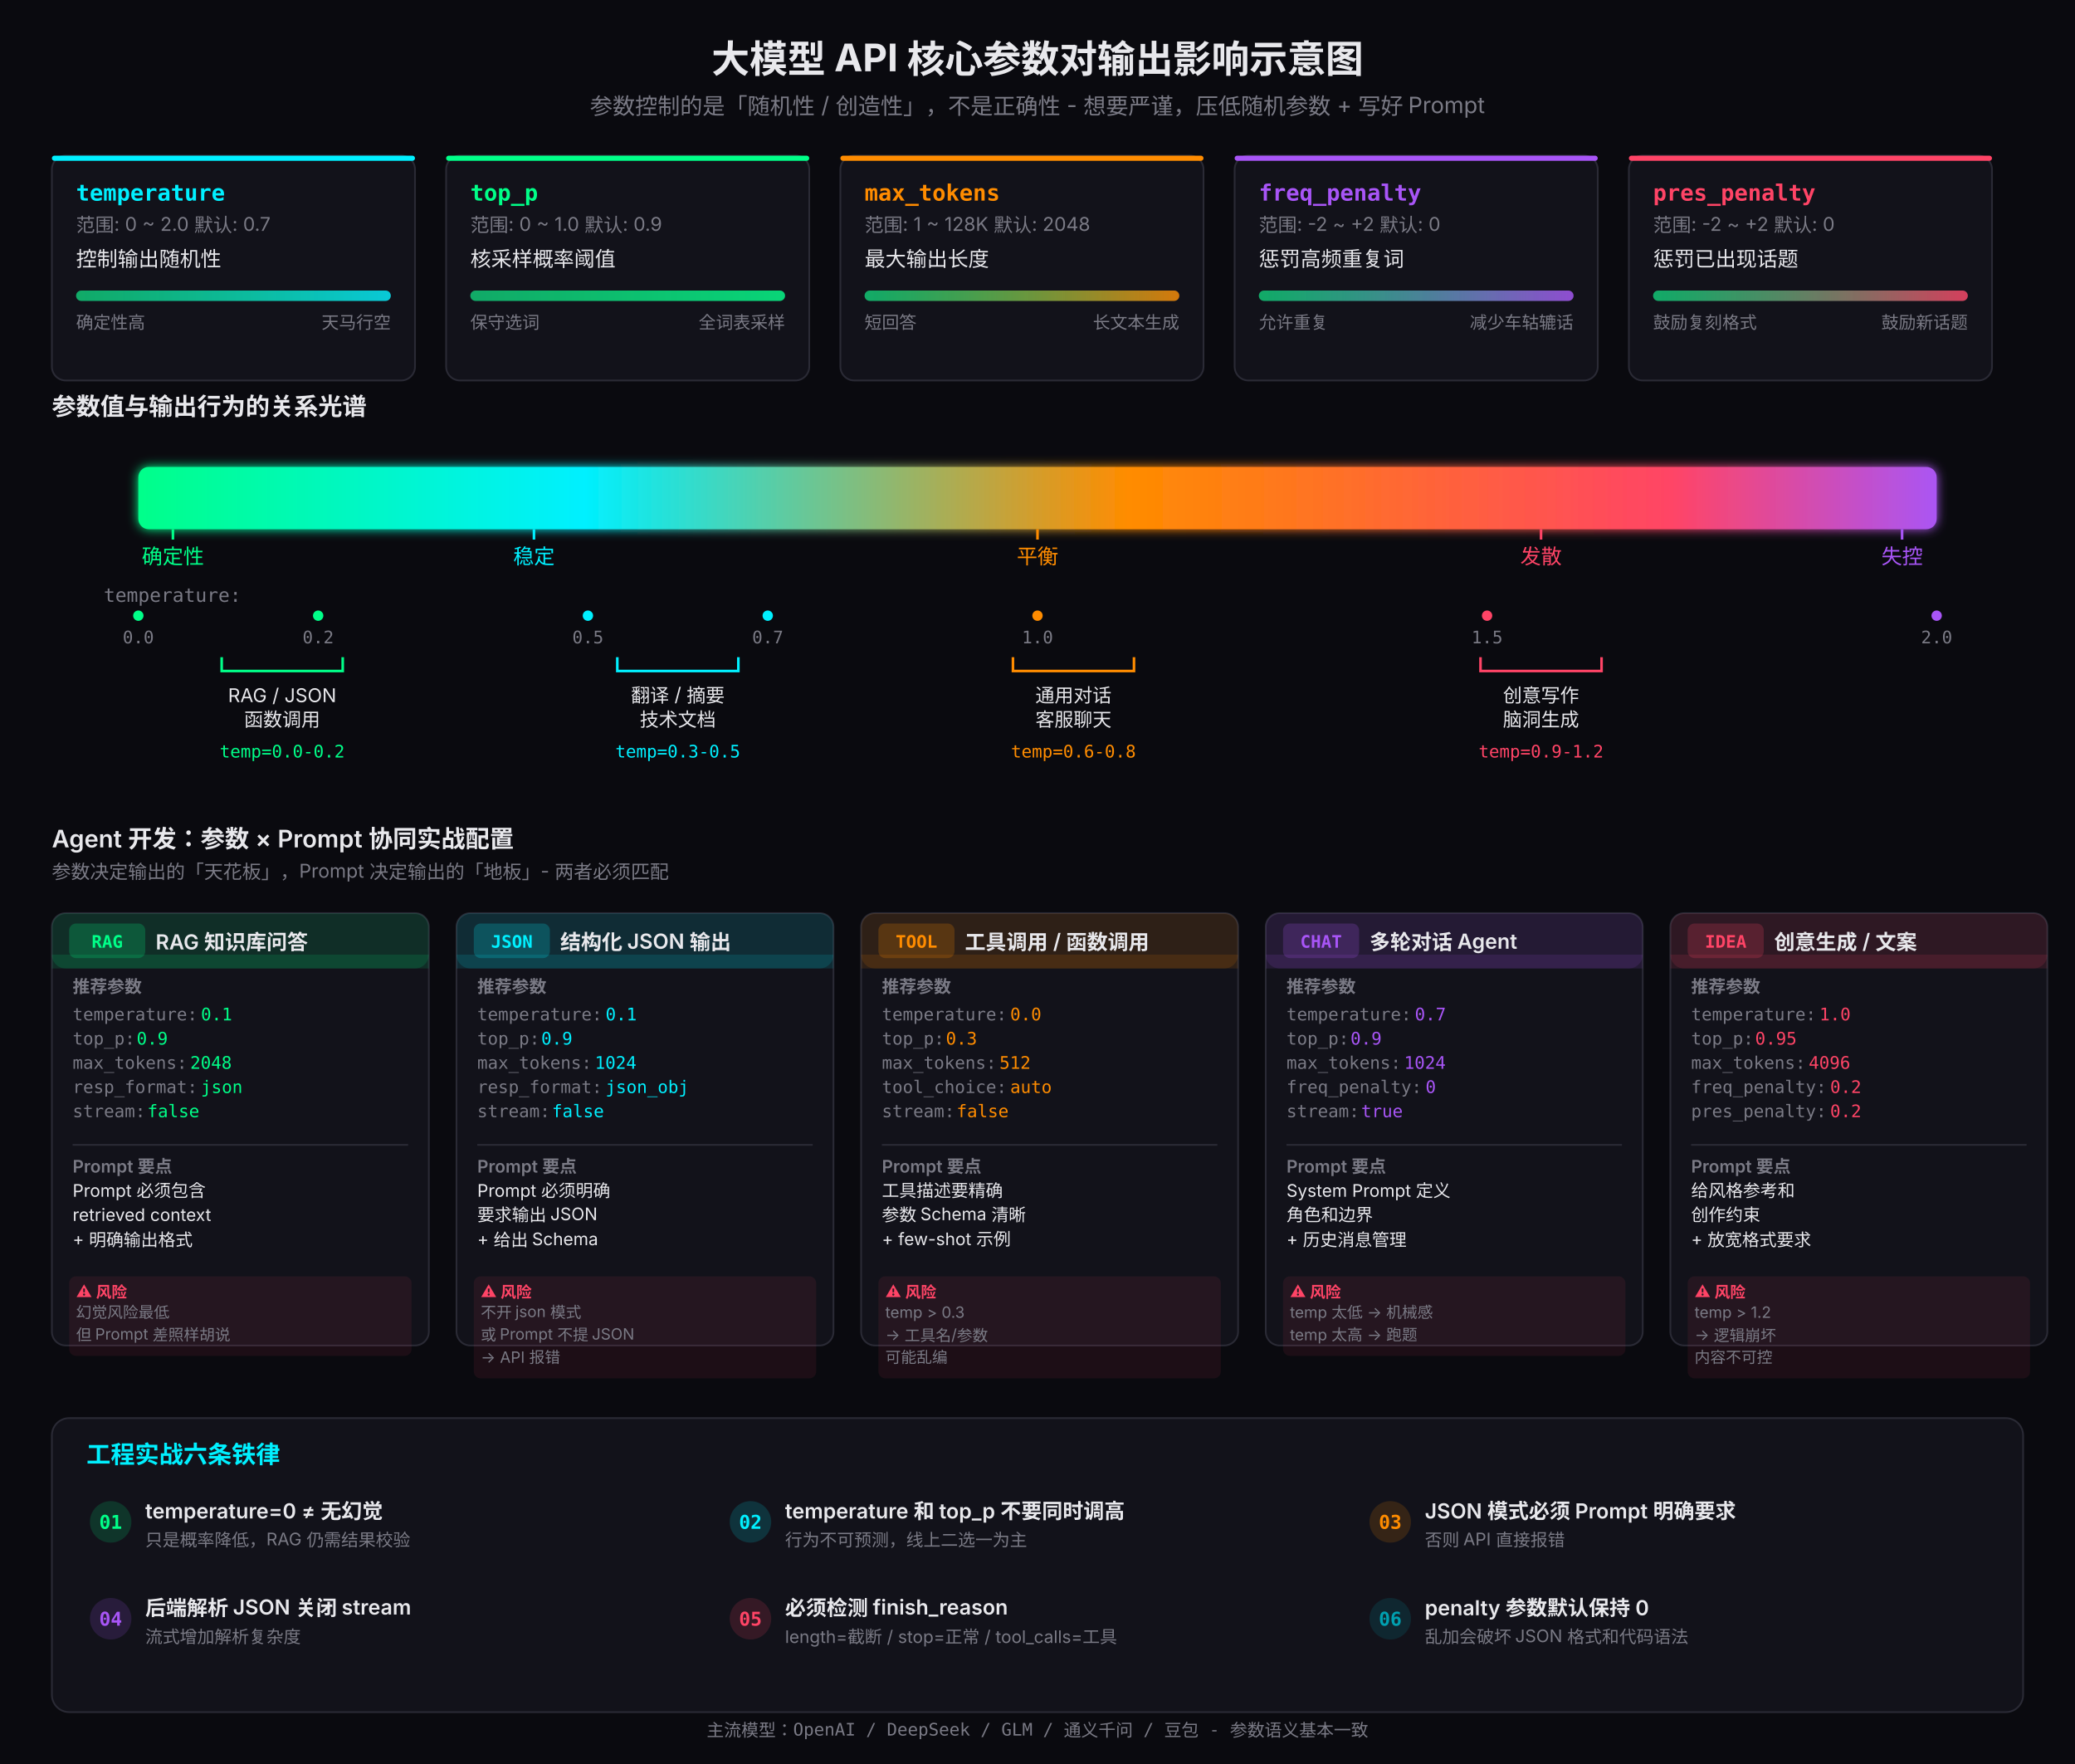
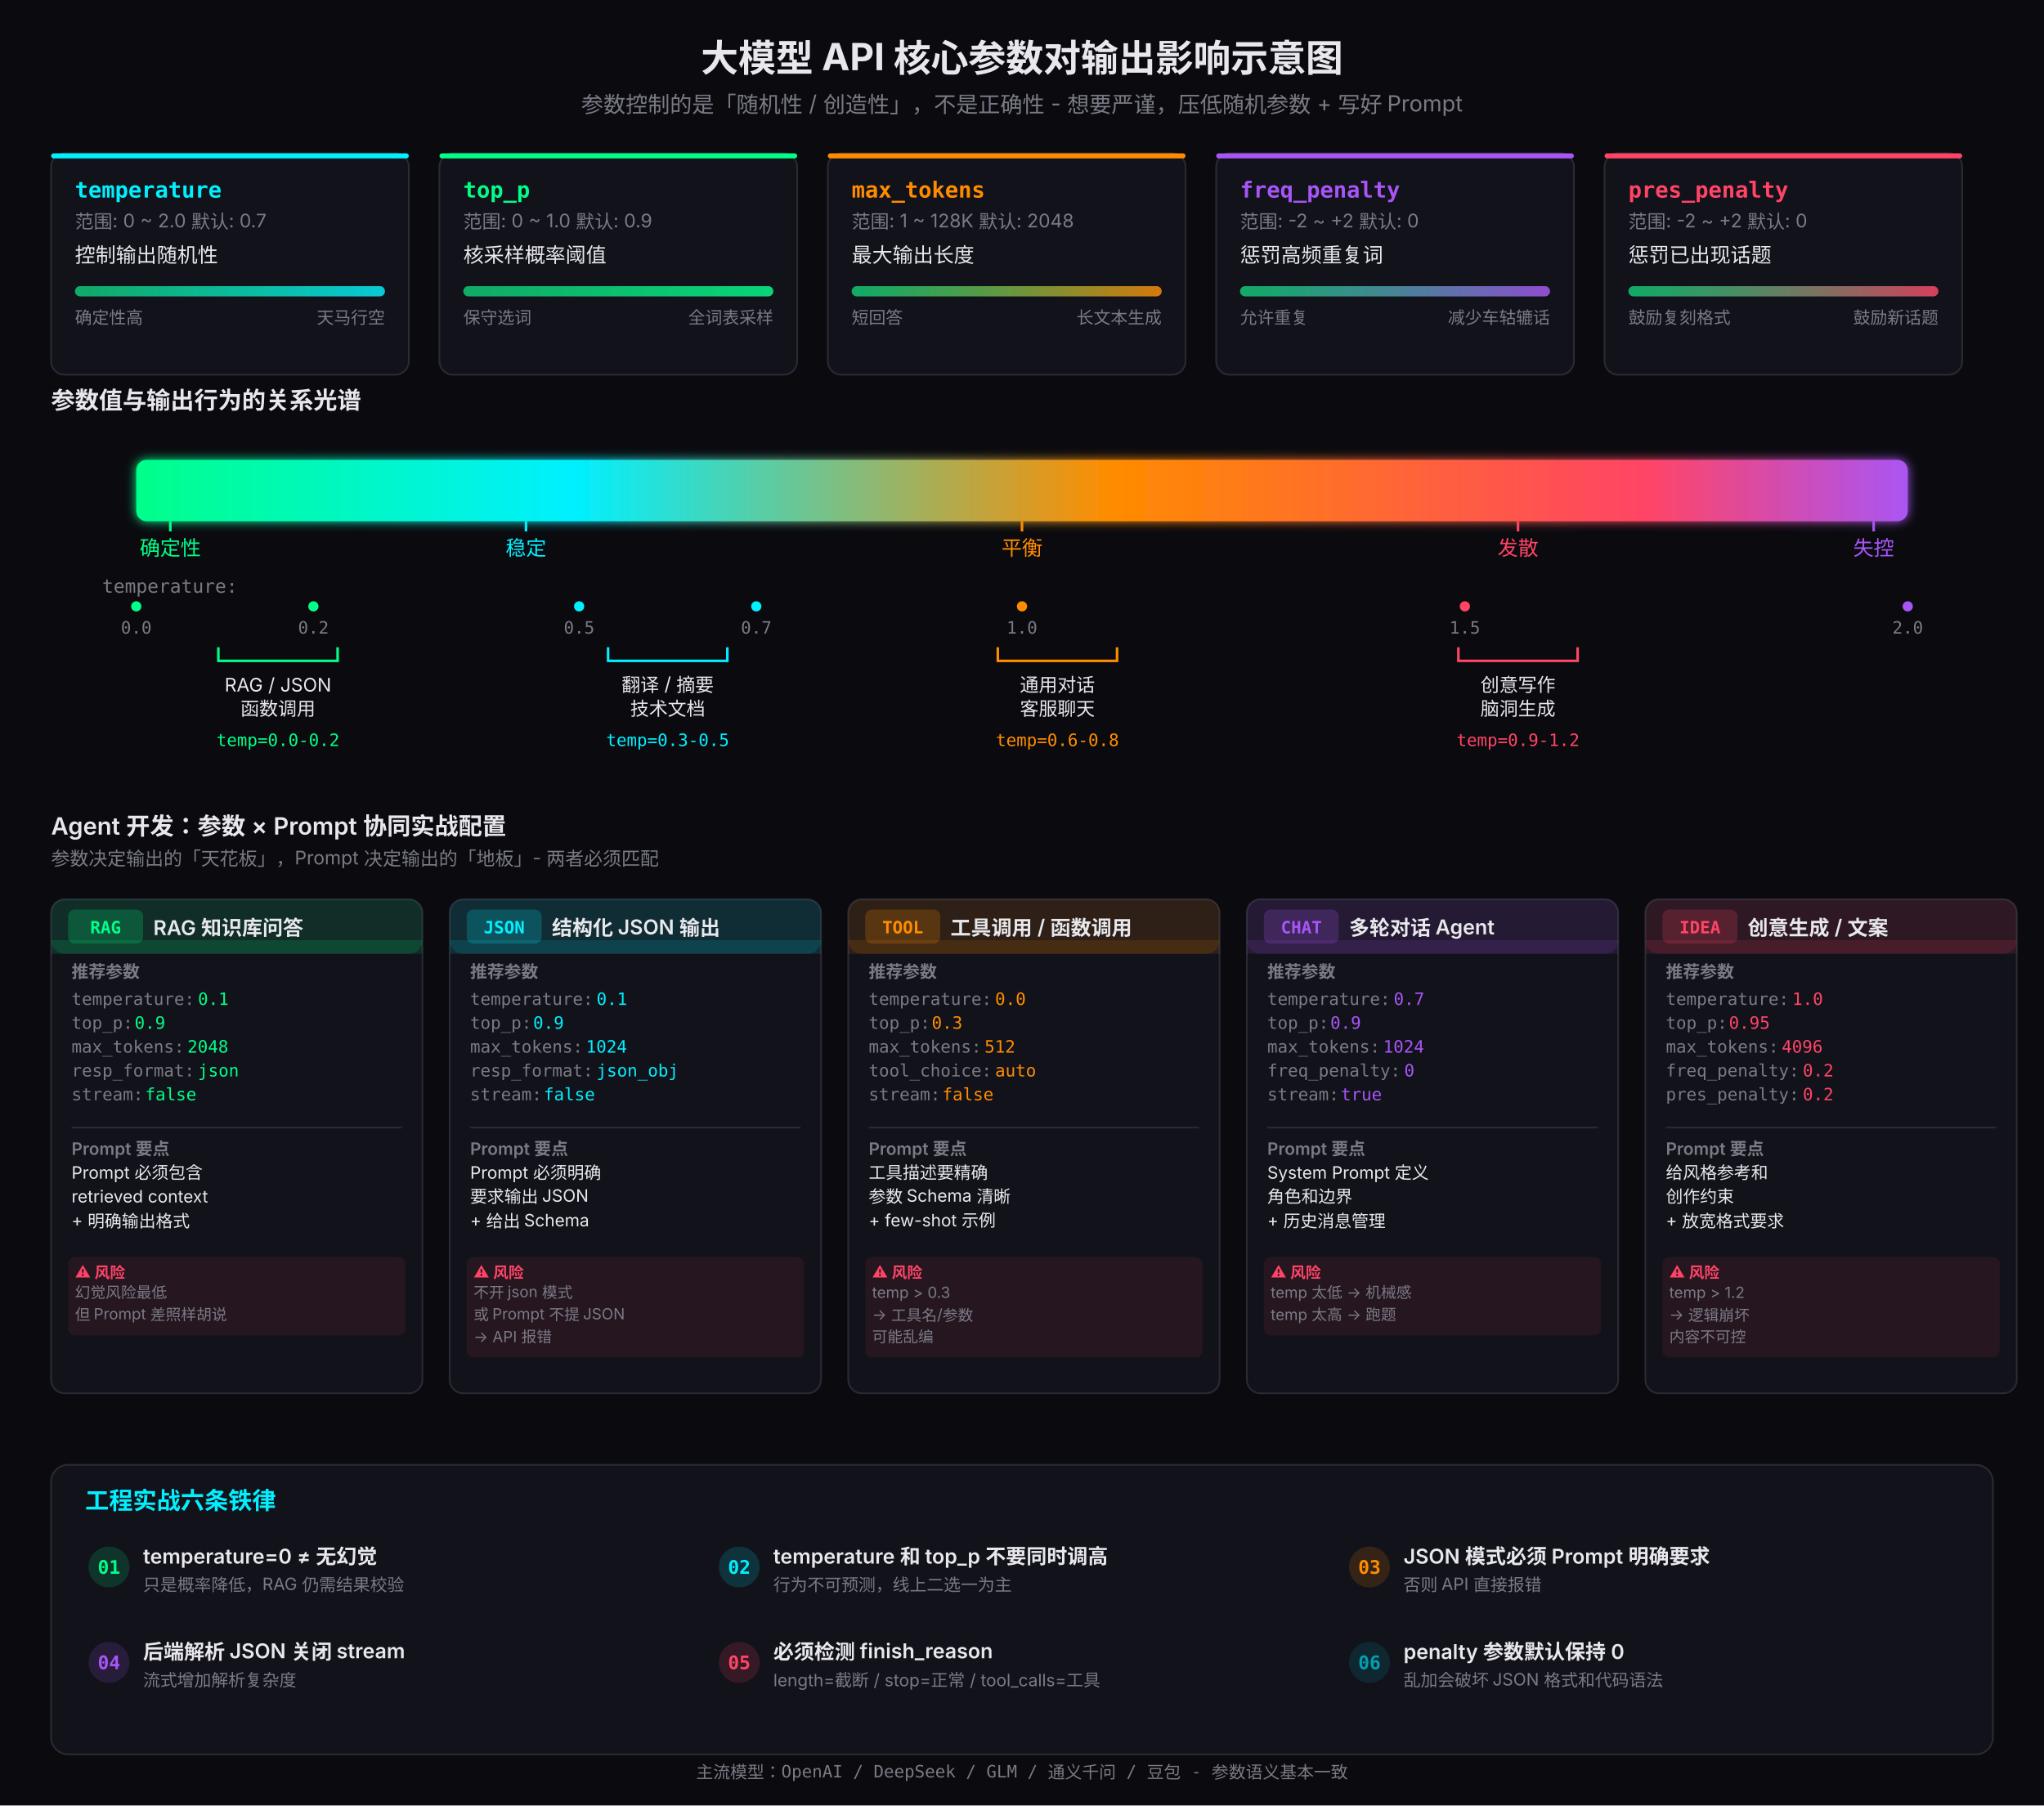
- <svg xmlns="http://www.w3.org/2000/svg" viewBox="0 0 1200 1020" font-family="Inter, sans-serif">
+ <svg xmlns="http://www.w3.org/2000/svg" viewBox="0 0 1200 1060" font-family="Inter, sans-serif">
  <defs>
    <marker id="arrow" markerWidth="8" markerHeight="6" refX="8" refY="3" orient="auto">
      <path d="M0,0 L8,3 L0,6 Z" fill="#7a7a85" />
    </marker>
    <marker id="arrow-accent" markerWidth="8" markerHeight="6" refX="8" refY="3" orient="auto">
      <path d="M0,0 L8,3 L0,6 Z" fill="#00f0ff" />
    </marker>
    <linearGradient id="spectrum-grad" x1="0%" y1="0%" x2="100%" y2="0%">
      <stop offset="0%" stop-color="#00ff88" />
      <stop offset="25%" stop-color="#00f0ff" />
      <stop offset="55%" stop-color="#ff8c00" />
      <stop offset="85%" stop-color="#ff4466" />
      <stop offset="100%" stop-color="#a855f7" />
    </linearGradient>
    <filter id="glow" x="-20%" y="-20%" width="140%" height="140%">
      <feGaussianBlur stdDeviation="3" result="blur" />
      <feMerge>
        <feMergeNode in="blur" />
        <feMergeNode in="SourceGraphic" />
      </feMerge>
    </filter>
  </defs>
-   <rect width="1200" height="1020" fill="#0a0a0f" />
+   <rect width="1200" height="1060" fill="#0a0a0f" />
  <text x="600" y="42" text-anchor="middle" font-size="22" font-weight="700" fill="#e8e8ec">大模型 API 核心参数对输出影响示意图</text>
  <text x="600" y="66" text-anchor="middle" font-size="13" fill="#7a7a85">参数控制的是「随机性 / 创造性」，不是正确性 - 想要严谨，压低随机参数 + 写好 Prompt</text>
  <rect x="30" y="90" width="210" height="130" rx="8" fill="#12121a" stroke="#2a2a35" stroke-width="1" />
  <rect x="30" y="90" width="210" height="3" rx="1.5" fill="#00f0ff" />
  <text x="44" y="116" font-size="13" font-weight="600" fill="#00f0ff" font-family="JetBrains Mono, monospace">temperature</text>
  <text x="44" y="134" font-size="11" fill="#7a7a85">范围: 0 ~ 2.0  默认: 0.7</text>
  <text x="44" y="154" font-size="12" fill="#e8e8ec">控制输出随机性</text>
  <rect x="44" y="168" width="182" height="6" rx="3" fill="#2a2a35" />
  <linearGradient id="mini-grad-0" x1="0%" y1="0%" x2="100%" y2="0%">
    <stop offset="0%" stop-color="#00ff88" stop-opacity="0.6" />
    <stop offset="100%" stop-color="#00f0ff" stop-opacity="0.8" />
  </linearGradient>
  <rect x="44" y="168" width="182" height="6" rx="3" fill="url(#mini-grad-0)" />
  <text x="44" y="190" font-size="10" fill="#7a7a85">确定性高</text>
  <text x="226" y="190" text-anchor="end" font-size="10" fill="#7a7a85">天马行空</text>
  <rect x="258" y="90" width="210" height="130" rx="8" fill="#12121a" stroke="#2a2a35" stroke-width="1" />
  <rect x="258" y="90" width="210" height="3" rx="1.5" fill="#00ff88" />
  <text x="272" y="116" font-size="13" font-weight="600" fill="#00ff88" font-family="JetBrains Mono, monospace">top_p</text>
  <text x="272" y="134" font-size="11" fill="#7a7a85">范围: 0 ~ 1.0  默认: 0.9</text>
  <text x="272" y="154" font-size="12" fill="#e8e8ec">核采样概率阈值</text>
  <rect x="272" y="168" width="182" height="6" rx="3" fill="#2a2a35" />
  <linearGradient id="mini-grad-1" x1="0%" y1="0%" x2="100%" y2="0%">
    <stop offset="0%" stop-color="#00ff88" stop-opacity="0.6" />
    <stop offset="100%" stop-color="#00ff88" stop-opacity="0.8" />
  </linearGradient>
  <rect x="272" y="168" width="182" height="6" rx="3" fill="url(#mini-grad-1)" />
  <text x="272" y="190" font-size="10" fill="#7a7a85">保守选词</text>
  <text x="454" y="190" text-anchor="end" font-size="10" fill="#7a7a85">全词表采样</text>
  <rect x="486" y="90" width="210" height="130" rx="8" fill="#12121a" stroke="#2a2a35" stroke-width="1" />
  <rect x="486" y="90" width="210" height="3" rx="1.5" fill="#ff8c00" />
  <text x="500" y="116" font-size="13" font-weight="600" fill="#ff8c00" font-family="JetBrains Mono, monospace">max_tokens</text>
  <text x="500" y="134" font-size="11" fill="#7a7a85">范围: 1 ~ 128K  默认: 2048</text>
  <text x="500" y="154" font-size="12" fill="#e8e8ec">最大输出长度</text>
  <rect x="500" y="168" width="182" height="6" rx="3" fill="#2a2a35" />
  <linearGradient id="mini-grad-2" x1="0%" y1="0%" x2="100%" y2="0%">
    <stop offset="0%" stop-color="#00ff88" stop-opacity="0.6" />
    <stop offset="100%" stop-color="#ff8c00" stop-opacity="0.8" />
  </linearGradient>
  <rect x="500" y="168" width="182" height="6" rx="3" fill="url(#mini-grad-2)" />
  <text x="500" y="190" font-size="10" fill="#7a7a85">短回答</text>
  <text x="682" y="190" text-anchor="end" font-size="10" fill="#7a7a85">长文本生成</text>
  <rect x="714" y="90" width="210" height="130" rx="8" fill="#12121a" stroke="#2a2a35" stroke-width="1" />
  <rect x="714" y="90" width="210" height="3" rx="1.5" fill="#a855f7" />
  <text x="728" y="116" font-size="13" font-weight="600" fill="#a855f7" font-family="JetBrains Mono, monospace">freq_penalty</text>
  <text x="728" y="134" font-size="11" fill="#7a7a85">范围: -2 ~ +2  默认: 0</text>
  <text x="728" y="154" font-size="12" fill="#e8e8ec">惩罚高频重复词</text>
  <rect x="728" y="168" width="182" height="6" rx="3" fill="#2a2a35" />
  <linearGradient id="mini-grad-3" x1="0%" y1="0%" x2="100%" y2="0%">
    <stop offset="0%" stop-color="#00ff88" stop-opacity="0.6" />
    <stop offset="100%" stop-color="#a855f7" stop-opacity="0.8" />
  </linearGradient>
  <rect x="728" y="168" width="182" height="6" rx="3" fill="url(#mini-grad-3)" />
  <text x="728" y="190" font-size="10" fill="#7a7a85">允许重复</text>
  <text x="910" y="190" text-anchor="end" font-size="10" fill="#7a7a85">减少车轱辘话</text>
  <rect x="942" y="90" width="210" height="130" rx="8" fill="#12121a" stroke="#2a2a35" stroke-width="1" />
  <rect x="942" y="90" width="210" height="3" rx="1.5" fill="#ff4466" />
  <text x="956" y="116" font-size="13" font-weight="600" fill="#ff4466" font-family="JetBrains Mono, monospace">pres_penalty</text>
  <text x="956" y="134" font-size="11" fill="#7a7a85">范围: -2 ~ +2  默认: 0</text>
  <text x="956" y="154" font-size="12" fill="#e8e8ec">惩罚已出现话题</text>
  <rect x="956" y="168" width="182" height="6" rx="3" fill="#2a2a35" />
  <linearGradient id="mini-grad-4" x1="0%" y1="0%" x2="100%" y2="0%">
    <stop offset="0%" stop-color="#00ff88" stop-opacity="0.6" />
    <stop offset="100%" stop-color="#ff4466" stop-opacity="0.8" />
  </linearGradient>
  <rect x="956" y="168" width="182" height="6" rx="3" fill="url(#mini-grad-4)" />
  <text x="956" y="190" font-size="10" fill="#7a7a85">鼓励复刻格式</text>
  <text x="1138" y="190" text-anchor="end" font-size="10" fill="#7a7a85">鼓励新话题</text>
  <text x="30" y="240" font-size="14" font-weight="600" fill="#e8e8ec">参数值与输出行为的关系光谱</text>
  <rect x="80" y="270" width="1040" height="36" rx="6" fill="url(#spectrum-grad)" filter="url(#glow)" />
  <text x="100" y="326" text-anchor="middle" font-size="12" font-weight="500" fill="#00ff88">确定性</text>
  <line x1="100" y1="306" x2="100" y2="312" stroke="#00ff88" stroke-width="1.5" />
  <text x="308.8" y="326" text-anchor="middle" font-size="12" font-weight="500" fill="#00f0ff">稳定</text>
  <line x1="308.8" y1="306" x2="308.8" y2="312" stroke="#00f0ff" stroke-width="1.5" />
  <text x="600.0" y="326" text-anchor="middle" font-size="12" font-weight="500" fill="#ff8c00">平衡</text>
  <line x1="600.0" y1="306" x2="600.0" y2="312" stroke="#ff8c00" stroke-width="1.5" />
  <text x="891.2" y="326" text-anchor="middle" font-size="12" font-weight="500" fill="#ff4466">发散</text>
  <line x1="891.2" y1="306" x2="891.2" y2="312" stroke="#ff4466" stroke-width="1.5" />
  <text x="1100" y="326" text-anchor="middle" font-size="12" font-weight="500" fill="#a855f7">失控</text>
  <line x1="1100" y1="306" x2="1100" y2="312" stroke="#a855f7" stroke-width="1.5" />
  <text x="60" y="348" font-size="11" fill="#7a7a85" font-family="JetBrains Mono, monospace">temperature:</text>
  <circle cx="80.0" cy="356" r="3" fill="#00ff88" />
  <text x="80.0" y="372" text-anchor="middle" font-size="10" fill="#7a7a85" font-family="JetBrains Mono, monospace">0.0</text>
  <circle cx="184.0" cy="356" r="3" fill="#00ff88" />
  <text x="184.0" y="372" text-anchor="middle" font-size="10" fill="#7a7a85" font-family="JetBrains Mono, monospace">0.2</text>
  <circle cx="340.0" cy="356" r="3" fill="#00f0ff" />
  <text x="340.0" y="372" text-anchor="middle" font-size="10" fill="#7a7a85" font-family="JetBrains Mono, monospace">0.5</text>
  <circle cx="444.0" cy="356" r="3" fill="#00f0ff" />
  <text x="444.0" y="372" text-anchor="middle" font-size="10" fill="#7a7a85" font-family="JetBrains Mono, monospace">0.7</text>
  <circle cx="600.0" cy="356" r="3" fill="#ff8c00" />
  <text x="600.0" y="372" text-anchor="middle" font-size="10" fill="#7a7a85" font-family="JetBrains Mono, monospace">1.0</text>
  <circle cx="860.0" cy="356" r="3" fill="#ff4466" />
  <text x="860.0" y="372" text-anchor="middle" font-size="10" fill="#7a7a85" font-family="JetBrains Mono, monospace">1.5</text>
  <circle cx="1120.0" cy="356" r="3" fill="#a855f7" />
  <text x="1120.0" y="372" text-anchor="middle" font-size="10" fill="#7a7a85" font-family="JetBrains Mono, monospace">2.0</text>
  <path d="M 128.2,380 L 128.2,388 L 198.2,388 L 198.2,380" stroke="#00ff88" stroke-width="1.5" fill="none" />
  <text x="163.2" y="406" text-anchor="middle" font-size="11" fill="#e8e8ec">RAG / JSON</text>
  <text x="163.2" y="420" text-anchor="middle" font-size="11" fill="#e8e8ec">函数调用</text>
  <text x="163.2" y="438" text-anchor="middle" font-size="10" fill="#00ff88" font-family="JetBrains Mono, monospace">temp=0.0-0.2</text>
  <path d="M 357.0,380 L 357.0,388 L 427.0,388 L 427.0,380" stroke="#00f0ff" stroke-width="1.5" fill="none" />
  <text x="392.0" y="406" text-anchor="middle" font-size="11" fill="#e8e8ec">翻译 / 摘要</text>
  <text x="392.0" y="420" text-anchor="middle" font-size="11" fill="#e8e8ec">技术文档</text>
  <text x="392.0" y="438" text-anchor="middle" font-size="10" fill="#00f0ff" font-family="JetBrains Mono, monospace">temp=0.3-0.5</text>
  <path d="M 585.8,380 L 585.8,388 L 655.8,388 L 655.8,380" stroke="#ff8c00" stroke-width="1.5" fill="none" />
  <text x="620.8" y="406" text-anchor="middle" font-size="11" fill="#e8e8ec">通用对话</text>
  <text x="620.8" y="420" text-anchor="middle" font-size="11" fill="#e8e8ec">客服聊天</text>
  <text x="620.8" y="438" text-anchor="middle" font-size="10" fill="#ff8c00" font-family="JetBrains Mono, monospace">temp=0.6-0.8</text>
  <path d="M 856.2,380 L 856.2,388 L 926.2,388 L 926.2,380" stroke="#ff4466" stroke-width="1.5" fill="none" />
  <text x="891.2" y="406" text-anchor="middle" font-size="11" fill="#e8e8ec">创意写作</text>
  <text x="891.2" y="420" text-anchor="middle" font-size="11" fill="#e8e8ec">脑洞生成</text>
  <text x="891.2" y="438" text-anchor="middle" font-size="10" fill="#ff4466" font-family="JetBrains Mono, monospace">temp=0.9-1.2</text>
  <text x="30" y="490" font-size="14" font-weight="600" fill="#e8e8ec">Agent 开发：参数 × Prompt 协同实战配置</text>
  <text x="30" y="508" font-size="11" fill="#7a7a85">参数决定输出的「天花板」，Prompt 决定输出的「地板」- 两者必须匹配</text>
-   <rect x="30" y="528" width="218" height="250" rx="8" fill="#12121a" stroke="#2a2a35" stroke-width="1" />
+   <rect x="30" y="528" width="218" height="290" rx="8" fill="#12121a" stroke="#2a2a35" stroke-width="1" />
  <rect x="30" y="528" width="218" height="32" rx="8" fill="#00ff88" opacity="0.12" />
  <rect x="30" y="552" width="218" height="8" fill="#00ff88" opacity="0.12" />
  <rect x="40" y="534" width="44" height="20" rx="4" fill="#00ff88" opacity="0.2" />
  <text x="62" y="548" text-anchor="middle" font-size="10" font-weight="700" fill="#00ff88" font-family="JetBrains Mono, monospace">RAG</text>
  <text x="90" y="549" font-size="12" font-weight="600" fill="#e8e8ec">RAG 知识库问答</text>
  <text x="42" y="574" font-size="10" font-weight="600" fill="#7a7a85">推荐参数</text>
  <text x="42" y="590" font-size="10" fill="#7a7a85" font-family="JetBrains Mono, monospace">temperature:</text>
  <text x="116.2" y="590" font-size="10" fill="#00ff88" font-family="JetBrains Mono, monospace">0.1</text>
  <text x="42" y="604" font-size="10" fill="#7a7a85" font-family="JetBrains Mono, monospace">top_p:</text>
  <text x="79.0" y="604" font-size="10" fill="#00ff88" font-family="JetBrains Mono, monospace">0.9</text>
  <text x="42" y="618" font-size="10" fill="#7a7a85" font-family="JetBrains Mono, monospace">max_tokens:</text>
  <text x="110.0" y="618" font-size="10" fill="#00ff88" font-family="JetBrains Mono, monospace">2048</text>
  <text x="42" y="632" font-size="10" fill="#7a7a85" font-family="JetBrains Mono, monospace">resp_format:</text>
  <text x="116.2" y="632" font-size="10" fill="#00ff88" font-family="JetBrains Mono, monospace">json</text>
  <text x="42" y="646" font-size="10" fill="#7a7a85" font-family="JetBrains Mono, monospace">stream:</text>
  <text x="85.2" y="646" font-size="10" fill="#00ff88" font-family="JetBrains Mono, monospace">false</text>
  <line x1="42" y1="662" x2="236" y2="662" stroke="#2a2a35" stroke-width="1" />
  <text x="42" y="678" font-size="10" font-weight="600" fill="#7a7a85">Prompt 要点</text>
  <text x="42" y="692" font-size="10" fill="#e8e8ec">Prompt 必须包含</text>
  <text x="42" y="706" font-size="10" fill="#e8e8ec">retrieved context</text>
  <text x="42" y="720" font-size="10" fill="#e8e8ec">+ 明确输出格式</text>
  <rect x="40" y="738" width="198" height="46" rx="4" fill="#ff4466" opacity="0.08" />
  <text x="44" y="750" font-size="9" font-weight="600" fill="#ff4466">⚠ 风险</text>
  <text x="44" y="762" font-size="9" fill="#7a7a85">幻觉风险最低</text>
  <text x="44" y="775" font-size="9" fill="#7a7a85">但 Prompt 差照样胡说</text>
-   <rect x="264" y="528" width="218" height="250" rx="8" fill="#12121a" stroke="#2a2a35" stroke-width="1" />
+   <rect x="264" y="528" width="218" height="290" rx="8" fill="#12121a" stroke="#2a2a35" stroke-width="1" />
  <rect x="264" y="528" width="218" height="32" rx="8" fill="#00f0ff" opacity="0.12" />
  <rect x="264" y="552" width="218" height="8" fill="#00f0ff" opacity="0.12" />
  <rect x="274" y="534" width="44" height="20" rx="4" fill="#00f0ff" opacity="0.2" />
  <text x="296" y="548" text-anchor="middle" font-size="10" font-weight="700" fill="#00f0ff" font-family="JetBrains Mono, monospace">JSON</text>
  <text x="324" y="549" font-size="12" font-weight="600" fill="#e8e8ec">结构化 JSON 输出</text>
  <text x="276" y="574" font-size="10" font-weight="600" fill="#7a7a85">推荐参数</text>
  <text x="276" y="590" font-size="10" fill="#7a7a85" font-family="JetBrains Mono, monospace">temperature:</text>
  <text x="350.2" y="590" font-size="10" fill="#00f0ff" font-family="JetBrains Mono, monospace">0.1</text>
  <text x="276" y="604" font-size="10" fill="#7a7a85" font-family="JetBrains Mono, monospace">top_p:</text>
  <text x="313.0" y="604" font-size="10" fill="#00f0ff" font-family="JetBrains Mono, monospace">0.9</text>
  <text x="276" y="618" font-size="10" fill="#7a7a85" font-family="JetBrains Mono, monospace">max_tokens:</text>
  <text x="344.0" y="618" font-size="10" fill="#00f0ff" font-family="JetBrains Mono, monospace">1024</text>
  <text x="276" y="632" font-size="10" fill="#7a7a85" font-family="JetBrains Mono, monospace">resp_format:</text>
  <text x="350.2" y="632" font-size="10" fill="#00f0ff" font-family="JetBrains Mono, monospace">json_obj</text>
  <text x="276" y="646" font-size="10" fill="#7a7a85" font-family="JetBrains Mono, monospace">stream:</text>
  <text x="319.2" y="646" font-size="10" fill="#00f0ff" font-family="JetBrains Mono, monospace">false</text>
  <line x1="276" y1="662" x2="470" y2="662" stroke="#2a2a35" stroke-width="1" />
  <text x="276" y="678" font-size="10" font-weight="600" fill="#7a7a85">Prompt 要点</text>
  <text x="276" y="692" font-size="10" fill="#e8e8ec">Prompt 必须明确</text>
  <text x="276" y="706" font-size="10" fill="#e8e8ec">要求输出 JSON</text>
  <text x="276" y="720" font-size="10" fill="#e8e8ec">+ 给出 Schema</text>
  <rect x="274" y="738" width="198" height="59" rx="4" fill="#ff4466" opacity="0.08" />
  <text x="278" y="750" font-size="9" font-weight="600" fill="#ff4466">⚠ 风险</text>
  <text x="278" y="762" font-size="9" fill="#7a7a85">不开 json 模式</text>
  <text x="278" y="775" font-size="9" fill="#7a7a85">或 Prompt 不提 JSON</text>
  <text x="278" y="788" font-size="9" fill="#7a7a85">-&gt; API 报错</text>
-   <rect x="498" y="528" width="218" height="250" rx="8" fill="#12121a" stroke="#2a2a35" stroke-width="1" />
+   <rect x="498" y="528" width="218" height="290" rx="8" fill="#12121a" stroke="#2a2a35" stroke-width="1" />
  <rect x="498" y="528" width="218" height="32" rx="8" fill="#ff8c00" opacity="0.12" />
  <rect x="498" y="552" width="218" height="8" fill="#ff8c00" opacity="0.12" />
  <rect x="508" y="534" width="44" height="20" rx="4" fill="#ff8c00" opacity="0.2" />
  <text x="530" y="548" text-anchor="middle" font-size="10" font-weight="700" fill="#ff8c00" font-family="JetBrains Mono, monospace">TOOL</text>
  <text x="558" y="549" font-size="12" font-weight="600" fill="#e8e8ec">工具调用 / 函数调用</text>
  <text x="510" y="574" font-size="10" font-weight="600" fill="#7a7a85">推荐参数</text>
  <text x="510" y="590" font-size="10" fill="#7a7a85" font-family="JetBrains Mono, monospace">temperature:</text>
  <text x="584.2" y="590" font-size="10" fill="#ff8c00" font-family="JetBrains Mono, monospace">0.0</text>
  <text x="510" y="604" font-size="10" fill="#7a7a85" font-family="JetBrains Mono, monospace">top_p:</text>
  <text x="547.0" y="604" font-size="10" fill="#ff8c00" font-family="JetBrains Mono, monospace">0.3</text>
  <text x="510" y="618" font-size="10" fill="#7a7a85" font-family="JetBrains Mono, monospace">max_tokens:</text>
  <text x="578.0" y="618" font-size="10" fill="#ff8c00" font-family="JetBrains Mono, monospace">512</text>
  <text x="510" y="632" font-size="10" fill="#7a7a85" font-family="JetBrains Mono, monospace">tool_choice:</text>
  <text x="584.2" y="632" font-size="10" fill="#ff8c00" font-family="JetBrains Mono, monospace">auto</text>
  <text x="510" y="646" font-size="10" fill="#7a7a85" font-family="JetBrains Mono, monospace">stream:</text>
  <text x="553.2" y="646" font-size="10" fill="#ff8c00" font-family="JetBrains Mono, monospace">false</text>
  <line x1="510" y1="662" x2="704" y2="662" stroke="#2a2a35" stroke-width="1" />
  <text x="510" y="678" font-size="10" font-weight="600" fill="#7a7a85">Prompt 要点</text>
  <text x="510" y="692" font-size="10" fill="#e8e8ec">工具描述要精确</text>
  <text x="510" y="706" font-size="10" fill="#e8e8ec">参数 Schema 清晰</text>
  <text x="510" y="720" font-size="10" fill="#e8e8ec">+ few-shot 示例</text>
  <rect x="508" y="738" width="198" height="59" rx="4" fill="#ff4466" opacity="0.08" />
  <text x="512" y="750" font-size="9" font-weight="600" fill="#ff4466">⚠ 风险</text>
  <text x="512" y="762" font-size="9" fill="#7a7a85">temp &gt; 0.3</text>
  <text x="512" y="775" font-size="9" fill="#7a7a85">-&gt; 工具名/参数</text>
  <text x="512" y="788" font-size="9" fill="#7a7a85">可能乱编</text>
-   <rect x="732" y="528" width="218" height="250" rx="8" fill="#12121a" stroke="#2a2a35" stroke-width="1" />
+   <rect x="732" y="528" width="218" height="290" rx="8" fill="#12121a" stroke="#2a2a35" stroke-width="1" />
  <rect x="732" y="528" width="218" height="32" rx="8" fill="#a855f7" opacity="0.12" />
  <rect x="732" y="552" width="218" height="8" fill="#a855f7" opacity="0.12" />
  <rect x="742" y="534" width="44" height="20" rx="4" fill="#a855f7" opacity="0.2" />
  <text x="764" y="548" text-anchor="middle" font-size="10" font-weight="700" fill="#a855f7" font-family="JetBrains Mono, monospace">CHAT</text>
  <text x="792" y="549" font-size="12" font-weight="600" fill="#e8e8ec">多轮对话 Agent</text>
  <text x="744" y="574" font-size="10" font-weight="600" fill="#7a7a85">推荐参数</text>
  <text x="744" y="590" font-size="10" fill="#7a7a85" font-family="JetBrains Mono, monospace">temperature:</text>
  <text x="818.2" y="590" font-size="10" fill="#a855f7" font-family="JetBrains Mono, monospace">0.7</text>
  <text x="744" y="604" font-size="10" fill="#7a7a85" font-family="JetBrains Mono, monospace">top_p:</text>
  <text x="781.0" y="604" font-size="10" fill="#a855f7" font-family="JetBrains Mono, monospace">0.9</text>
  <text x="744" y="618" font-size="10" fill="#7a7a85" font-family="JetBrains Mono, monospace">max_tokens:</text>
  <text x="812.0" y="618" font-size="10" fill="#a855f7" font-family="JetBrains Mono, monospace">1024</text>
  <text x="744" y="632" font-size="10" fill="#7a7a85" font-family="JetBrains Mono, monospace">freq_penalty:</text>
  <text x="824.4" y="632" font-size="10" fill="#a855f7" font-family="JetBrains Mono, monospace">0</text>
  <text x="744" y="646" font-size="10" fill="#7a7a85" font-family="JetBrains Mono, monospace">stream:</text>
  <text x="787.2" y="646" font-size="10" fill="#a855f7" font-family="JetBrains Mono, monospace">true</text>
  <line x1="744" y1="662" x2="938" y2="662" stroke="#2a2a35" stroke-width="1" />
  <text x="744" y="678" font-size="10" font-weight="600" fill="#7a7a85">Prompt 要点</text>
  <text x="744" y="692" font-size="10" fill="#e8e8ec">System Prompt 定义</text>
  <text x="744" y="706" font-size="10" fill="#e8e8ec">角色和边界</text>
  <text x="744" y="720" font-size="10" fill="#e8e8ec">+ 历史消息管理</text>
  <rect x="742" y="738" width="198" height="46" rx="4" fill="#ff4466" opacity="0.08" />
  <text x="746" y="750" font-size="9" font-weight="600" fill="#ff4466">⚠ 风险</text>
  <text x="746" y="762" font-size="9" fill="#7a7a85">temp 太低 -&gt; 机械感</text>
  <text x="746" y="775" font-size="9" fill="#7a7a85">temp 太高 -&gt; 跑题</text>
-   <rect x="966" y="528" width="218" height="250" rx="8" fill="#12121a" stroke="#2a2a35" stroke-width="1" />
+   <rect x="966" y="528" width="218" height="290" rx="8" fill="#12121a" stroke="#2a2a35" stroke-width="1" />
  <rect x="966" y="528" width="218" height="32" rx="8" fill="#ff4466" opacity="0.12" />
  <rect x="966" y="552" width="218" height="8" fill="#ff4466" opacity="0.12" />
  <rect x="976" y="534" width="44" height="20" rx="4" fill="#ff4466" opacity="0.2" />
  <text x="998" y="548" text-anchor="middle" font-size="10" font-weight="700" fill="#ff4466" font-family="JetBrains Mono, monospace">IDEA</text>
  <text x="1026" y="549" font-size="12" font-weight="600" fill="#e8e8ec">创意生成 / 文案</text>
  <text x="978" y="574" font-size="10" font-weight="600" fill="#7a7a85">推荐参数</text>
  <text x="978" y="590" font-size="10" fill="#7a7a85" font-family="JetBrains Mono, monospace">temperature:</text>
  <text x="1052.2" y="590" font-size="10" fill="#ff4466" font-family="JetBrains Mono, monospace">1.0</text>
  <text x="978" y="604" font-size="10" fill="#7a7a85" font-family="JetBrains Mono, monospace">top_p:</text>
  <text x="1015.0" y="604" font-size="10" fill="#ff4466" font-family="JetBrains Mono, monospace">0.95</text>
  <text x="978" y="618" font-size="10" fill="#7a7a85" font-family="JetBrains Mono, monospace">max_tokens:</text>
  <text x="1046.0" y="618" font-size="10" fill="#ff4466" font-family="JetBrains Mono, monospace">4096</text>
  <text x="978" y="632" font-size="10" fill="#7a7a85" font-family="JetBrains Mono, monospace">freq_penalty:</text>
  <text x="1058.4" y="632" font-size="10" fill="#ff4466" font-family="JetBrains Mono, monospace">0.2</text>
  <text x="978" y="646" font-size="10" fill="#7a7a85" font-family="JetBrains Mono, monospace">pres_penalty:</text>
  <text x="1058.4" y="646" font-size="10" fill="#ff4466" font-family="JetBrains Mono, monospace">0.2</text>
  <line x1="978" y1="662" x2="1172" y2="662" stroke="#2a2a35" stroke-width="1" />
  <text x="978" y="678" font-size="10" font-weight="600" fill="#7a7a85">Prompt 要点</text>
  <text x="978" y="692" font-size="10" fill="#e8e8ec">给风格参考和</text>
  <text x="978" y="706" font-size="10" fill="#e8e8ec">创作约束</text>
  <text x="978" y="720" font-size="10" fill="#e8e8ec">+ 放宽格式要求</text>
  <rect x="976" y="738" width="198" height="59" rx="4" fill="#ff4466" opacity="0.08" />
  <text x="980" y="750" font-size="9" font-weight="600" fill="#ff4466">⚠ 风险</text>
  <text x="980" y="762" font-size="9" fill="#7a7a85">temp &gt; 1.2</text>
  <text x="980" y="775" font-size="9" fill="#7a7a85">-&gt; 逻辑崩坏</text>
  <text x="980" y="788" font-size="9" fill="#7a7a85">内容不可控</text>
-   <rect x="30" y="820" width="1140" height="170" rx="10" fill="#12121a" stroke="#2a2a35" stroke-width="1" />
-   <text x="50" y="846" font-size="14" font-weight="600" fill="#00f0ff">工程实战六条铁律</text>
-   <circle cx="64" cy="880" r="12" fill="#00ff88" opacity="0.15" />
-   <text x="64" y="884" text-anchor="middle" font-size="11" font-weight="700" fill="#00ff88" font-family="JetBrains Mono, monospace">01</text>
-   <text x="84" y="878" font-size="12" font-weight="600" fill="#e8e8ec">temperature=0 ≠ 无幻觉</text>
-   <text x="84" y="894" font-size="10" fill="#7a7a85">只是概率降低，RAG 仍需结果校验</text>
-   <circle cx="434" cy="880" r="12" fill="#00f0ff" opacity="0.15" />
-   <text x="434" y="884" text-anchor="middle" font-size="11" font-weight="700" fill="#00f0ff" font-family="JetBrains Mono, monospace">02</text>
-   <text x="454" y="878" font-size="12" font-weight="600" fill="#e8e8ec">temperature 和 top_p 不要同时调高</text>
-   <text x="454" y="894" font-size="10" fill="#7a7a85">行为不可预测，线上二选一为主</text>
-   <circle cx="804" cy="880" r="12" fill="#ff8c00" opacity="0.15" />
-   <text x="804" y="884" text-anchor="middle" font-size="11" font-weight="700" fill="#ff8c00" font-family="JetBrains Mono, monospace">03</text>
-   <text x="824" y="878" font-size="12" font-weight="600" fill="#e8e8ec">JSON 模式必须 Prompt 明确要求</text>
-   <text x="824" y="894" font-size="10" fill="#7a7a85">否则 API 直接报错</text>
-   <circle cx="64" cy="936" r="12" fill="#a855f7" opacity="0.15" />
-   <text x="64" y="940" text-anchor="middle" font-size="11" font-weight="700" fill="#a855f7" font-family="JetBrains Mono, monospace">04</text>
-   <text x="84" y="934" font-size="12" font-weight="600" fill="#e8e8ec">后端解析 JSON 关闭 stream</text>
-   <text x="84" y="950" font-size="10" fill="#7a7a85">流式增加解析复杂度</text>
-   <circle cx="434" cy="936" r="12" fill="#ff4466" opacity="0.15" />
-   <text x="434" y="940" text-anchor="middle" font-size="11" font-weight="700" fill="#ff4466" font-family="JetBrains Mono, monospace">05</text>
-   <text x="454" y="934" font-size="12" font-weight="600" fill="#e8e8ec">必须检测 finish_reason</text>
-   <text x="454" y="950" font-size="10" fill="#7a7a85">length=截断 / stop=正常 / tool_calls=工具</text>
-   <circle cx="804" cy="936" r="12" fill="#00a0b0" opacity="0.15" />
-   <text x="804" y="940" text-anchor="middle" font-size="11" font-weight="700" fill="#00a0b0" font-family="JetBrains Mono, monospace">06</text>
-   <text x="824" y="934" font-size="12" font-weight="600" fill="#e8e8ec">penalty 参数默认保持 0</text>
-   <text x="824" y="950" font-size="10" fill="#7a7a85">乱加会破坏 JSON 格式和代码语法</text>
-   <text x="600" y="1004" text-anchor="middle" font-size="10" fill="#7a7a85" font-family="JetBrains Mono, monospace">主流模型：OpenAI / DeepSeek / GLM / 通义千问 / 豆包 - 参数语义基本一致</text>
+   <rect x="30" y="860" width="1140" height="170" rx="10" fill="#12121a" stroke="#2a2a35" stroke-width="1" />
+   <text x="50" y="886" font-size="14" font-weight="600" fill="#00f0ff">工程实战六条铁律</text>
+   <circle cx="64" cy="920" r="12" fill="#00ff88" opacity="0.15" />
+   <text x="64" y="924" text-anchor="middle" font-size="11" font-weight="700" fill="#00ff88" font-family="JetBrains Mono, monospace">01</text>
+   <text x="84" y="918" font-size="12" font-weight="600" fill="#e8e8ec">temperature=0 ≠ 无幻觉</text>
+   <text x="84" y="934" font-size="10" fill="#7a7a85">只是概率降低，RAG 仍需结果校验</text>
+   <circle cx="434" cy="920" r="12" fill="#00f0ff" opacity="0.15" />
+   <text x="434" y="924" text-anchor="middle" font-size="11" font-weight="700" fill="#00f0ff" font-family="JetBrains Mono, monospace">02</text>
+   <text x="454" y="918" font-size="12" font-weight="600" fill="#e8e8ec">temperature 和 top_p 不要同时调高</text>
+   <text x="454" y="934" font-size="10" fill="#7a7a85">行为不可预测，线上二选一为主</text>
+   <circle cx="804" cy="920" r="12" fill="#ff8c00" opacity="0.15" />
+   <text x="804" y="924" text-anchor="middle" font-size="11" font-weight="700" fill="#ff8c00" font-family="JetBrains Mono, monospace">03</text>
+   <text x="824" y="918" font-size="12" font-weight="600" fill="#e8e8ec">JSON 模式必须 Prompt 明确要求</text>
+   <text x="824" y="934" font-size="10" fill="#7a7a85">否则 API 直接报错</text>
+   <circle cx="64" cy="976" r="12" fill="#a855f7" opacity="0.15" />
+   <text x="64" y="980" text-anchor="middle" font-size="11" font-weight="700" fill="#a855f7" font-family="JetBrains Mono, monospace">04</text>
+   <text x="84" y="974" font-size="12" font-weight="600" fill="#e8e8ec">后端解析 JSON 关闭 stream</text>
+   <text x="84" y="990" font-size="10" fill="#7a7a85">流式增加解析复杂度</text>
+   <circle cx="434" cy="976" r="12" fill="#ff4466" opacity="0.15" />
+   <text x="434" y="980" text-anchor="middle" font-size="11" font-weight="700" fill="#ff4466" font-family="JetBrains Mono, monospace">05</text>
+   <text x="454" y="974" font-size="12" font-weight="600" fill="#e8e8ec">必须检测 finish_reason</text>
+   <text x="454" y="990" font-size="10" fill="#7a7a85">length=截断 / stop=正常 / tool_calls=工具</text>
+   <circle cx="804" cy="976" r="12" fill="#00a0b0" opacity="0.15" />
+   <text x="804" y="980" text-anchor="middle" font-size="11" font-weight="700" fill="#00a0b0" font-family="JetBrains Mono, monospace">06</text>
+   <text x="824" y="974" font-size="12" font-weight="600" fill="#e8e8ec">penalty 参数默认保持 0</text>
+   <text x="824" y="990" font-size="10" fill="#7a7a85">乱加会破坏 JSON 格式和代码语法</text>
+   <text x="600" y="1044" text-anchor="middle" font-size="10" fill="#7a7a85" font-family="JetBrains Mono, monospace">主流模型：OpenAI / DeepSeek / GLM / 通义千问 / 豆包 - 参数语义基本一致</text>
</svg>
